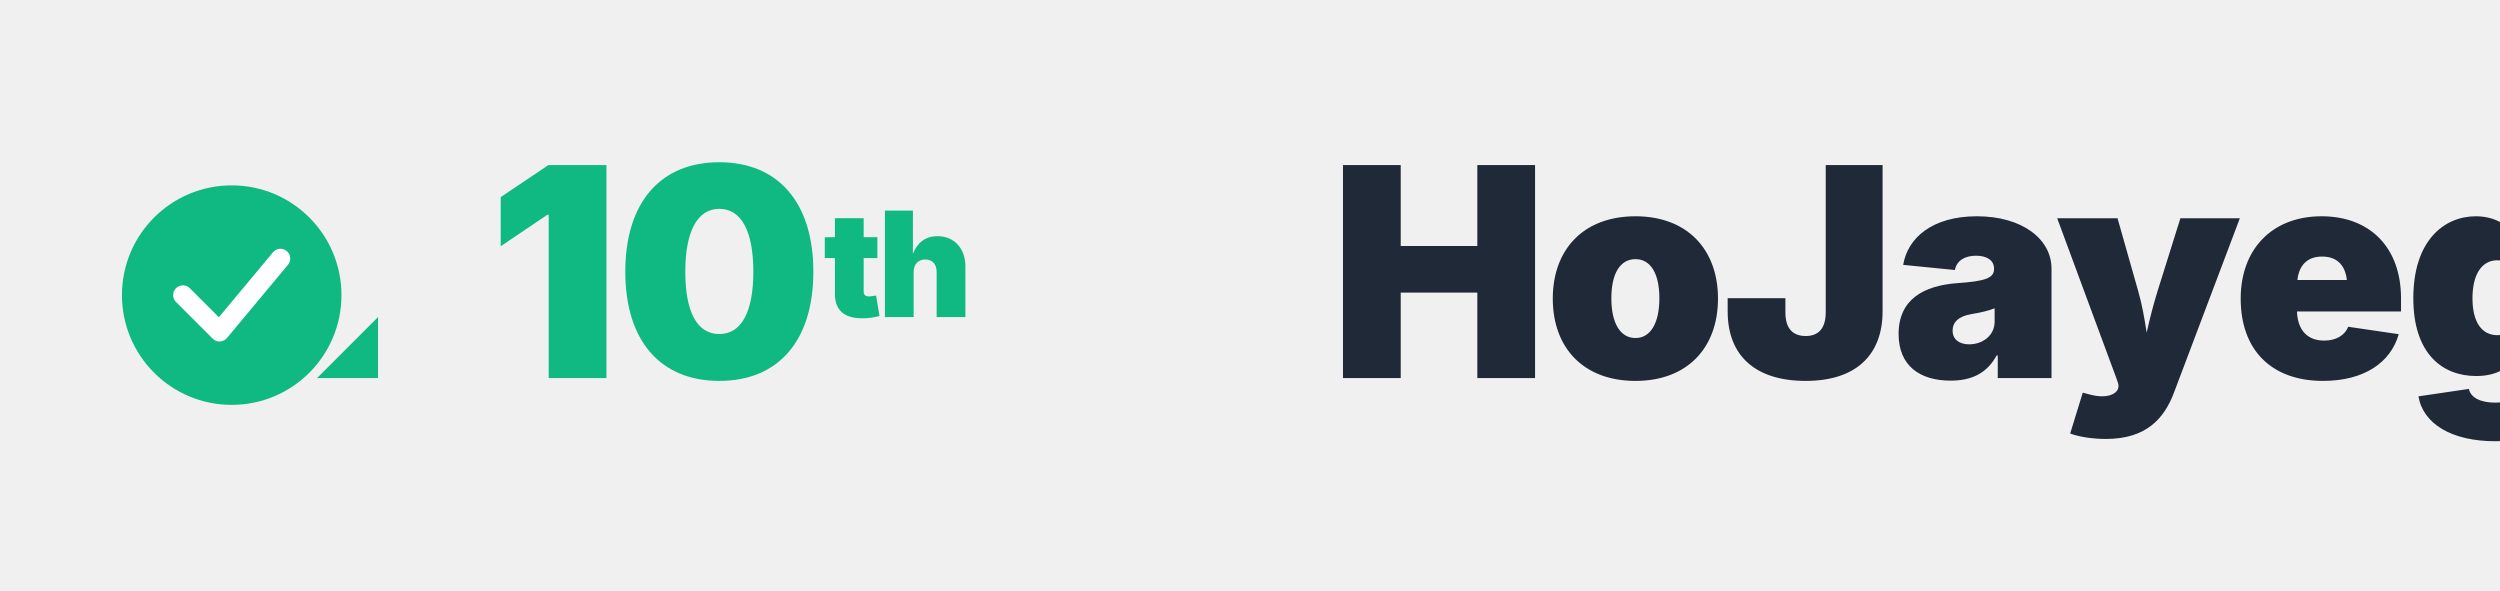
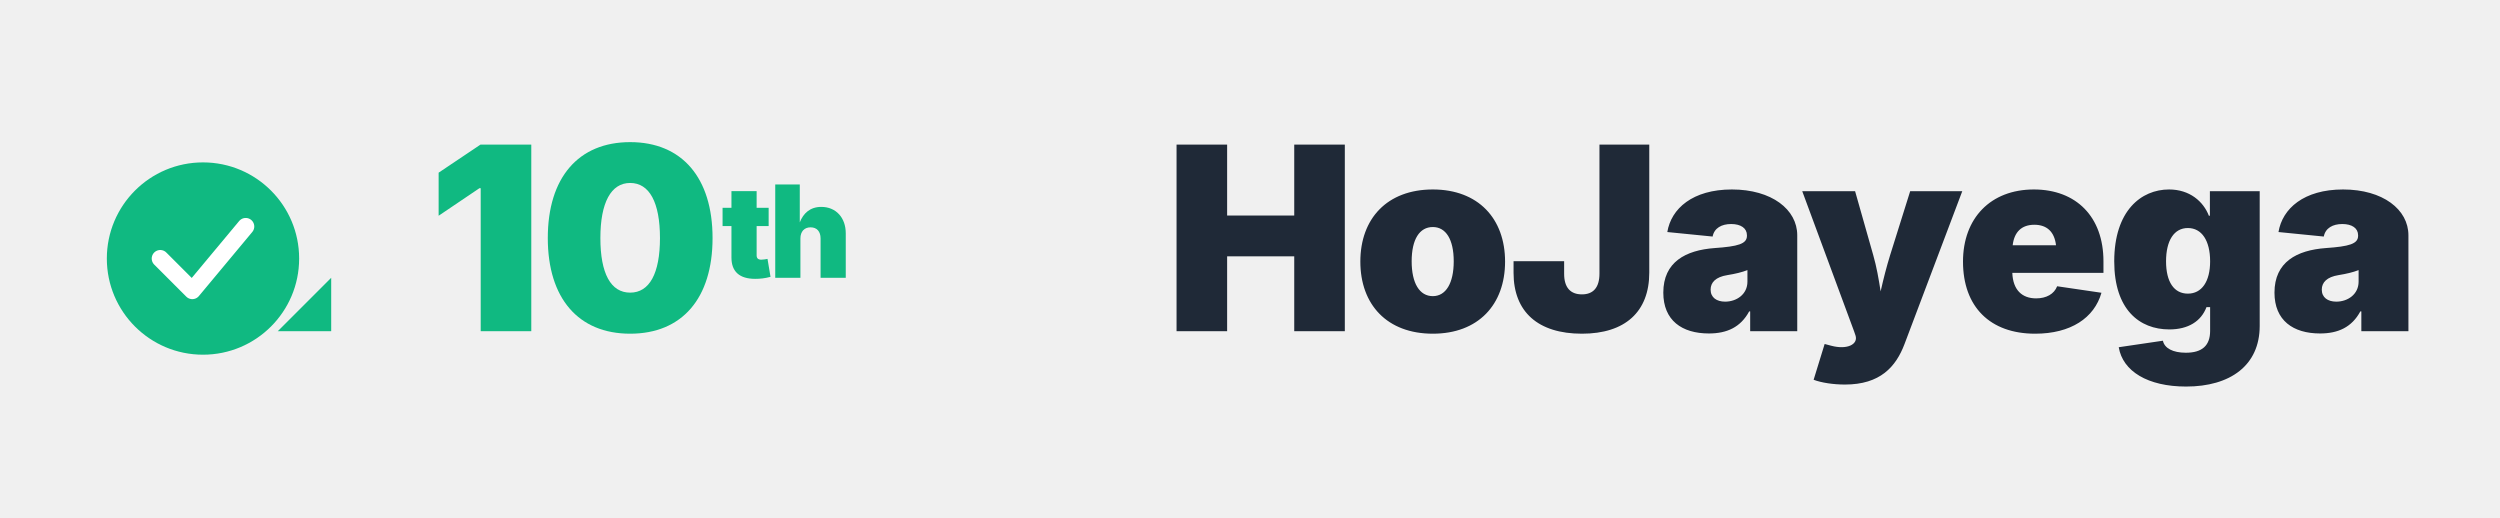
- <svg xmlns="http://www.w3.org/2000/svg" viewBox="0 0 1025 242" fill="none">
+ <svg xmlns="http://www.w3.org/2000/svg" viewBox="0 0 1170 242" fill="none">
  <circle cx="95" cy="121" r="45" fill="#10b981" />
  <path d="M75 121L90 136L115 106" stroke="white" stroke-width="8" stroke-linecap="round" stroke-linejoin="round" fill="none" />
  <path d="M130 155L155 130L155 155Z" fill="#10b981" />
  <text x="200" y="155" font-family="system-ui, -apple-system, sans-serif" font-size="120" font-weight="900" fill="#10b981" letter-spacing="-2">10<tspan font-size="60" baseline-shift="25">th</tspan>
  </text>
  <text x="545" y="155" font-family="system-ui, -apple-system, sans-serif" font-size="120" font-weight="900" fill="#1f2937" letter-spacing="-2">HoJayega</text>
</svg>
